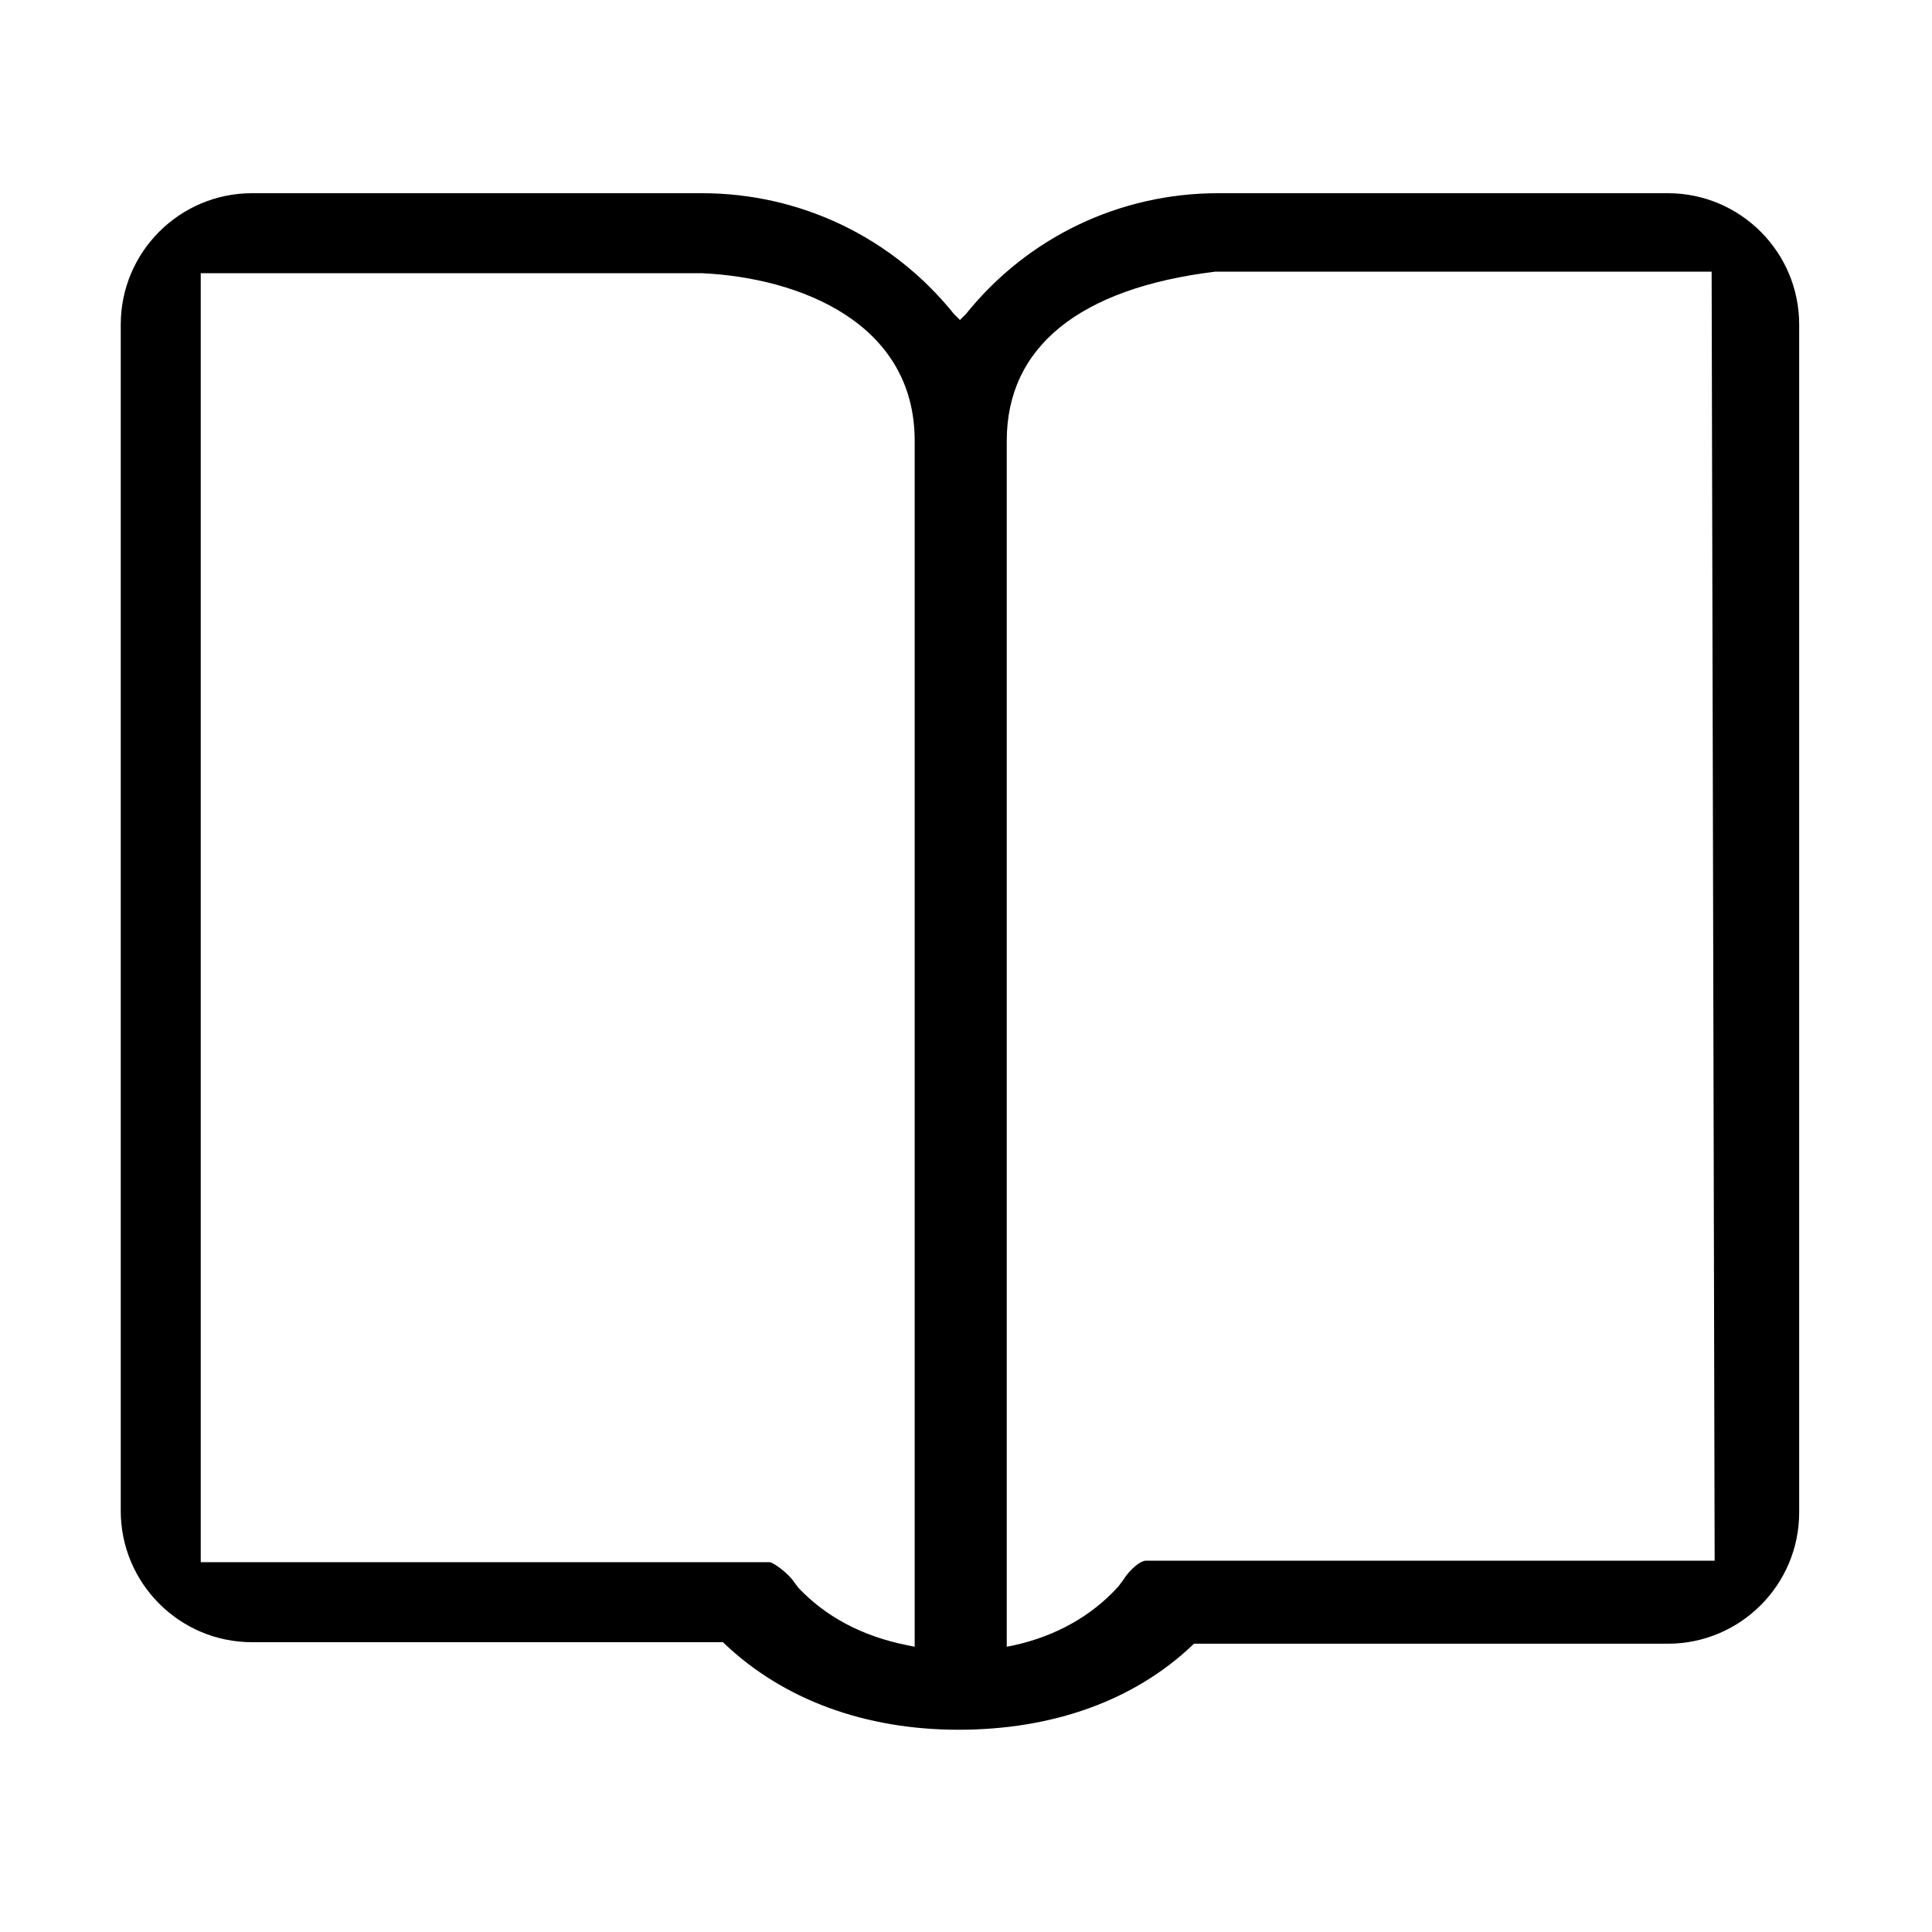
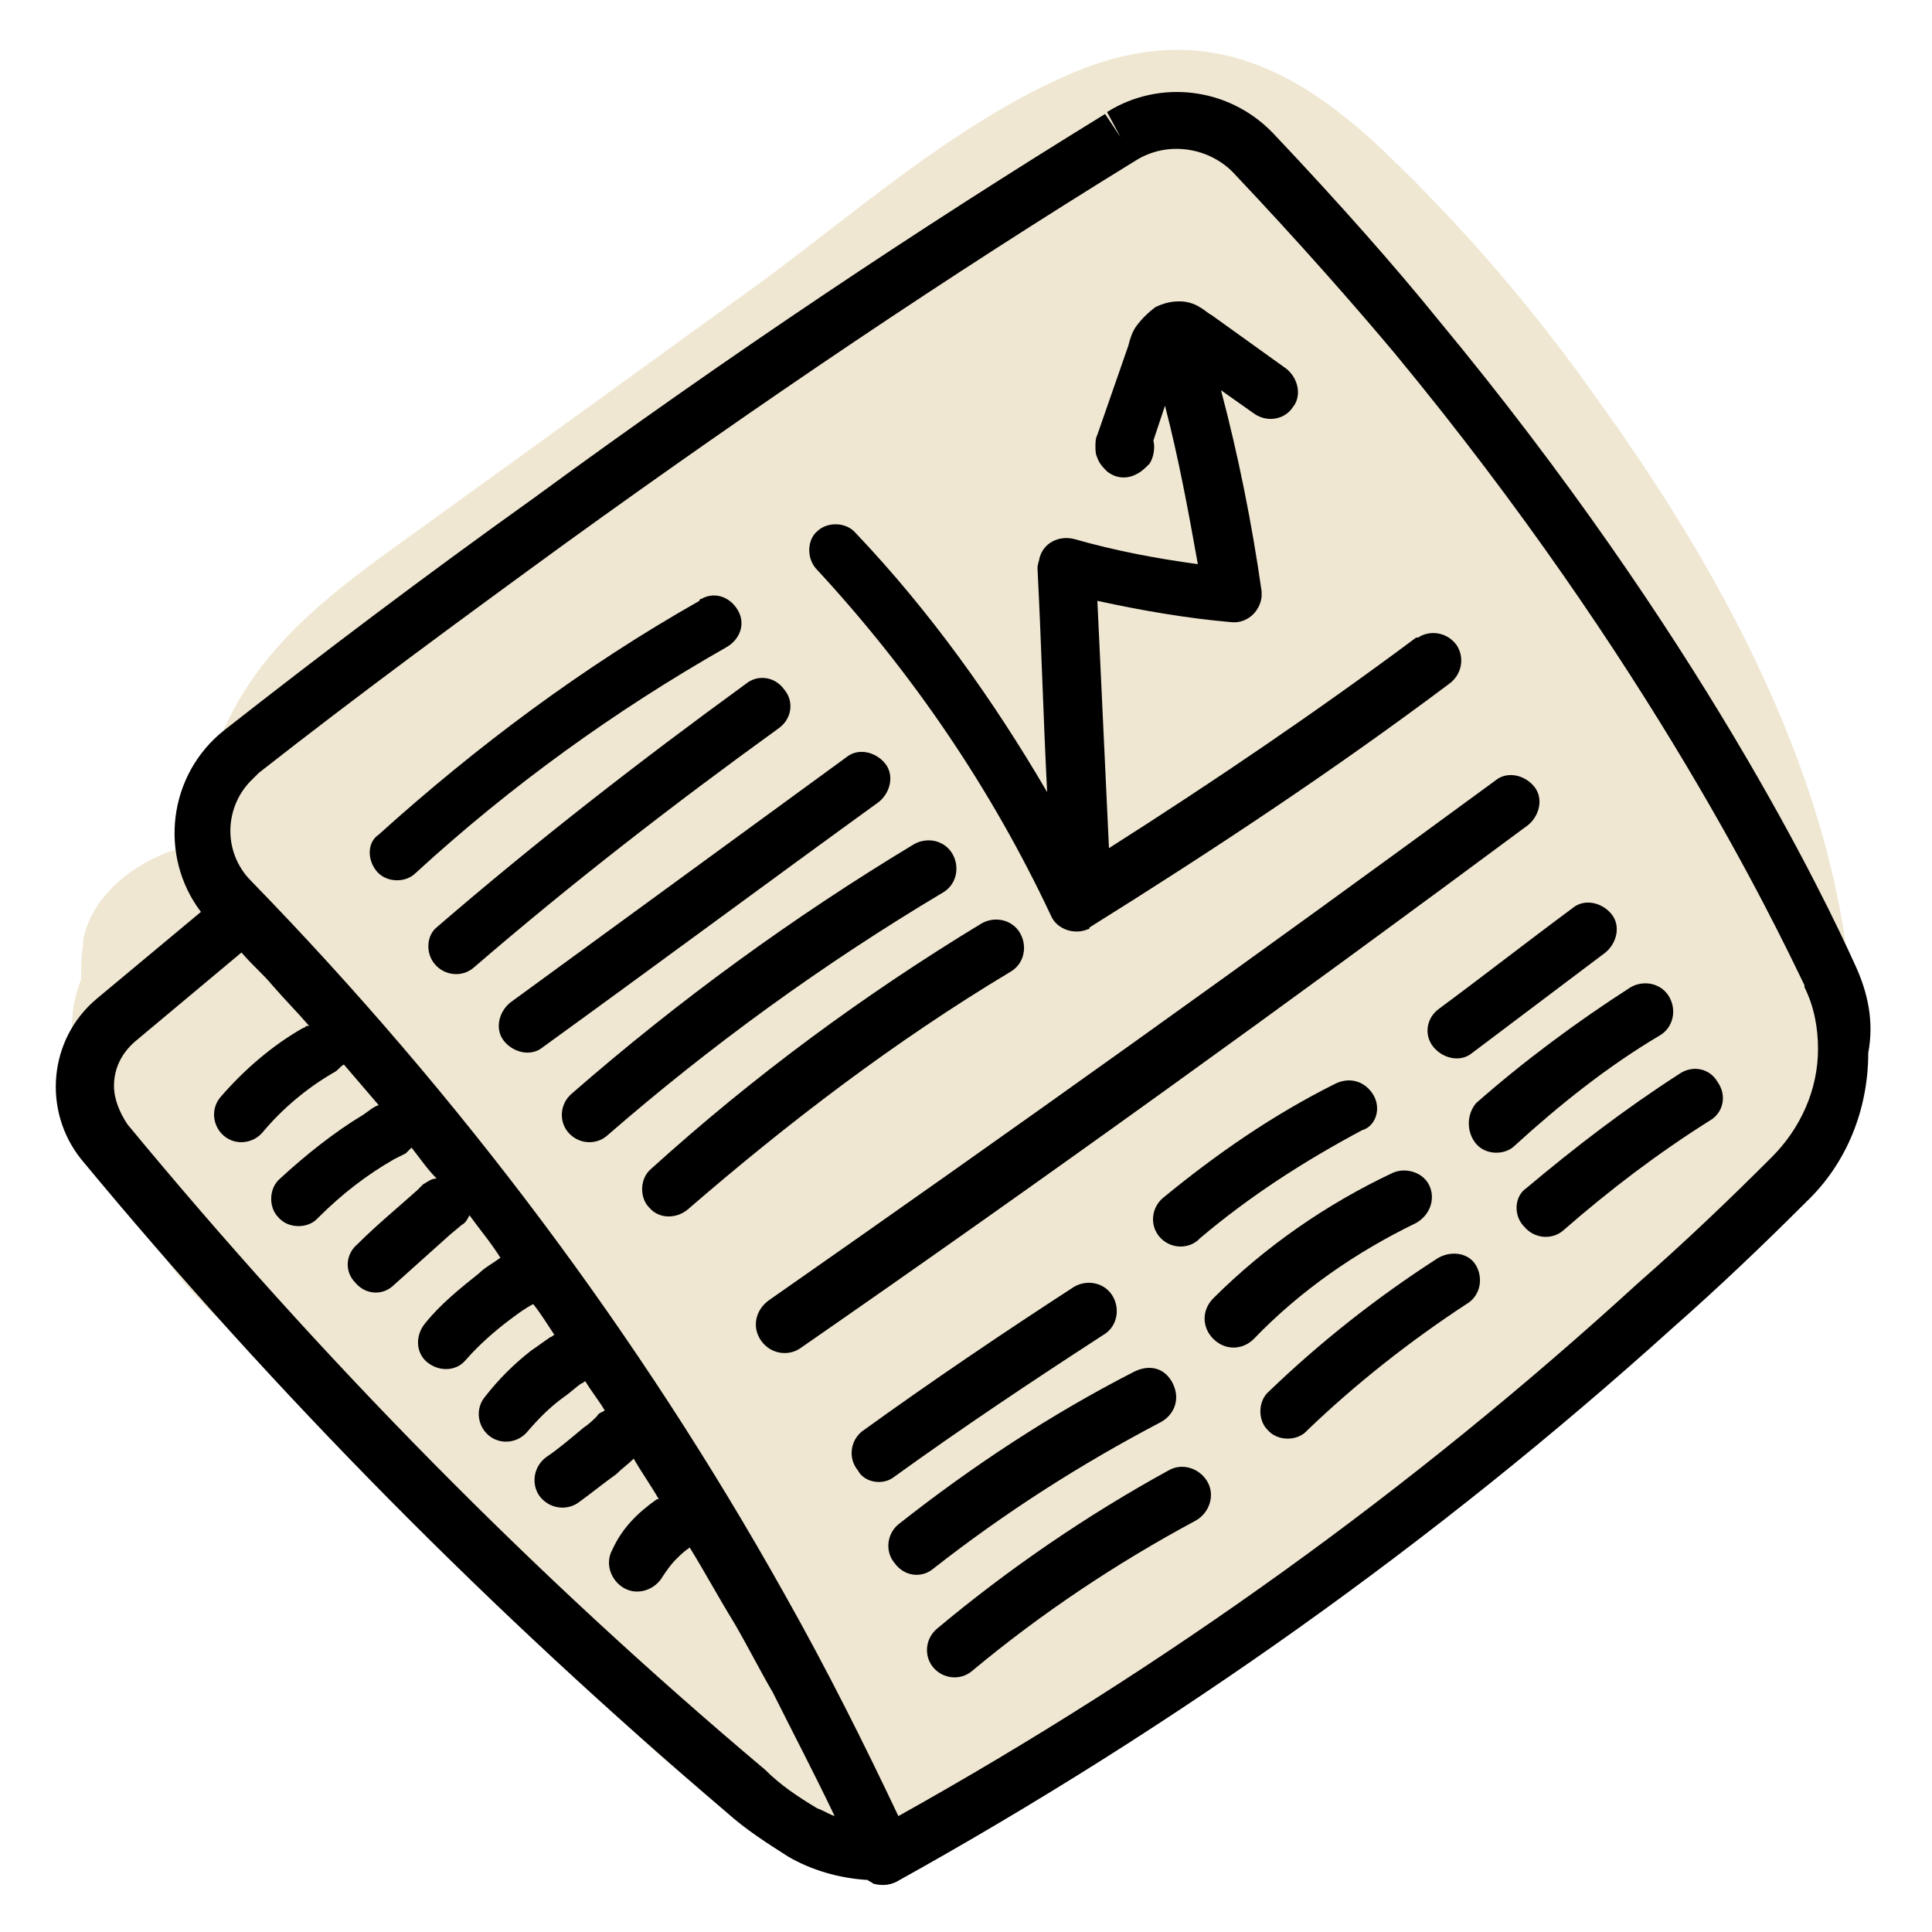
- <svg xmlns="http://www.w3.org/2000/svg" width="800px" height="800px" viewBox="0 0 1024 1024" fill="#000000" class="icon" version="1.1">
-   <path d="M508 916.8c-49.6 0-92.8-16-124-45.6l-0.8-0.8H133.6c-38.4 0-69.6-31.2-69.6-69.6V172c0-38.4 31.2-69.6 69.6-69.6h238.4c52 0 100.8 23.2 133.6 64l3.2 3.2 3.2-3.2c32.8-40.8 81.6-64 133.6-64h238.4c38.4 0 69.6 31.2 69.6 69.6v629.6c0 38.4-31.2 69.6-69.6 69.6H632.8l-0.8 0.8c-31.2 29.6-74.4 44.8-124 44.8z m136-772.8c-72 8.8-110.4 40-110.4 89.6v639.2l4-0.8c21.6-4.8 40.8-15.2 55.2-31.2l2.4-3.2c4-6.4 9.6-10.4 12-10.4h301.6l-1.6-683.2H644z m-220.8 697.6c14.4 15.2 33.6 25.6 57.6 30.4l4 0.8V233.6c0-62.4-60.8-86.4-112.8-88.8H106.4v683.2H408c1.6 0 9.6 5.6 12.8 10.4l2.4 3.2z" fill="" />
+ <svg xmlns="http://www.w3.org/2000/svg" width="800px" height="800px" viewBox="0 0 100 100" id="Layer_1" version="1.1" xml:space="preserve">
+   <style type="text/css">
+ 	.st0{fill:#EFE7D2;}
+ 	.st1{fill:none;}
+ </style>
+   <g>
+     <g id="fill">
+       <path class="st0" d="M82.7,20.7c-3.3-4.7-7.1-9.1-11.2-13c-5-4.7-9.9-6.7-16.5-3.7c-5.6,2.5-10.6,6.9-15.6,10.6l-17,12.3    c-4.7,3.4-9.5,6.5-11.4,12.4c-0.4,1.4-0.7,2.8-0.7,4.3c-0.3,0.1-0.5,0.2-0.8,0.3l-0.3,0.1h0L9,44c-2.1,0.7-4.3,2.4-4.7,4.7l0,0.2    c-0.1,0.6-0.1,1.2-0.1,1.8c-1,2.5-0.4,5.3,1.5,7.2c0.2,0.1,0.3,0.3,0.5,0.4c0.1,2,0.7,4,1.7,5.8c1.9,3.3,5,5.5,7.8,8    c3.1,2.7,6,5.5,8.9,8.4c5,5,10.7,14.5,18.7,14.5c4.2,0,7.6-2.7,10.9-5l10.6-7.4c6.8-4.7,13.7-9.3,20.3-14.3c3.3-2.3,5.9-5.4,7.7-9    c2-1.1,3.2-3.3,3.1-5.6C95.8,41.8,89.5,30.1,82.7,20.7z" />
+     </g>
+     <g id="line_copy">
+       <path class="st1" d="M15.9,53.1C16,53.1,16,53.1,15.9,53.1c-0.6-0.8-1.2-1.5-1.8-2.2l1.6,2.3C15.8,53.2,15.9,53.2,15.9,53.1z" />
+       <path class="st1" d="M19.7,57.3c-0.6-0.7-1.2-1.4-1.8-2.1c-0.1,0.2-0.3,0.3-0.5,0.4l1.5,2.1C19.1,57.6,19.4,57.4,19.7,57.3z" />
+       <path class="st1" d="M26,65.3c-0.5-0.7-1.1-1.5-1.6-2.2c-0.1,0.2-0.2,0.4-0.4,0.5l-0.6,0.5l1.4,2C25.2,65.8,25.6,65.5,26,65.3z" />
+       <path class="st1" d="M34.2,77.6C34.2,77.5,34.3,77.5,34.2,77.6c-0.3-0.7-0.8-1.4-1.2-2.1c-0.3,0.3-0.6,0.6-0.9,0.8l1.4,1.9    C33.7,78,33.9,77.7,34.2,77.6z" />
+       <path class="st1" d="M31.1,73.3c0.1-0.1,0.3-0.2,0.4-0.3c-0.3-0.5-0.7-1-1-1.5c-0.1,0.1-0.1,0.1-0.2,0.1c-0.3,0.2-0.6,0.5-0.9,0.7    l1.1,1.5C30.6,73.7,30.8,73.5,31.1,73.3z" />
+       <path class="st1" d="M22,61.4c0.2-0.2,0.4-0.3,0.7-0.3c-0.4-0.5-0.8-1.1-1.3-1.6c-0.1,0.1-0.2,0.2-0.3,0.3    c-0.2,0.1-0.4,0.2-0.6,0.3l1.1,1.6L22,61.4z" />
+       <path class="st1" d="M28.6,69.3c0.1,0,0.1-0.1,0.2-0.1c-0.4-0.5-0.7-1-1.1-1.6c-0.4,0.3-0.8,0.5-1.2,0.8l1.1,1.6    C27.9,69.7,28.3,69.5,28.6,69.3z" />
+       <path class="st1" d="M38.1,83.9c-0.8-1.3-1.5-2.7-2.3-3.9c-0.2,0.2-0.5,0.4-0.7,0.6l5,7C39.4,86.4,38.8,85.2,38.1,83.9z" />
+       <path d="M96,49.9c-1.5-3.3-8-17-21.6-33.4c-2.1-2.6-5-5.9-8.5-9.6c-2.3-2.4-5.9-2.8-8.6-1.1L58,7.1l-0.8-1.2    c-9.6,5.9-19.5,12.5-29.6,19.9c-5.6,4-10.9,8-16,12c-2.9,2.3-3.4,6.5-1.2,9.4c0,0,0,0,0,0l-5.4,4.5c-2.5,2.1-2.8,5.8-0.8,8.3    c10.1,12.2,21.3,23.5,33.4,33.8c1,0.9,2.1,1.6,3.2,2.3c1.2,0.7,2.6,1.1,4,1.2c0,0,0.1,0,0.1,0c0.1,0.1,0.2,0.1,0.3,0.2    c0.4,0.1,0.8,0.1,1.2-0.1c14.4-8,27.9-17.6,40.1-28.6c2.5-2.2,4.8-4.4,7-6.6c2.1-2,3.2-4.8,3.2-7.7C97,52.9,96.7,51.4,96,49.9    L96,49.9z M58.8,8.3L58.8,8.3c1.6-1,3.7-0.7,5,0.6c3.5,3.7,6.3,6.9,8.4,9.4c13.3,16.1,19.7,29.6,21.2,32.7l0,0.1    c0.5,1,0.7,2.1,0.7,3.2c0,2.1-0.9,4.1-2.4,5.6c-2.2,2.2-4.5,4.4-6.9,6.5C73.1,77.1,60.3,86.3,46.5,94c-1.8-3.8-3.7-7.6-5.9-11.5    C33.1,69.1,23.8,56.7,13,45.6c-1.5-1.5-1.4-3.9,0.1-5.3c0.1-0.1,0.2-0.2,0.3-0.3c5.1-4,10.4-7.9,15.9-11.9    C39.4,20.8,49.2,14.2,58.8,8.3z M5.9,56.2c0-0.9,0.4-1.7,1.1-2.3l5.5-4.6c0.5,0.6,1.1,1.1,1.6,1.7c0.6,0.7,1.3,1.4,1.9,2.1    c0,0-0.1,0-0.1,0c-0.1,0-0.1,0.1-0.2,0.1c-1.6,0.9-3.1,2.2-4.3,3.6c-0.5,0.6-0.4,1.5,0.2,2c0.6,0.5,1.5,0.4,2-0.2c0,0,0,0,0,0l0,0    c1-1.2,2.3-2.3,3.7-3.1c0,0,0,0,0,0c0.2-0.1,0.3-0.3,0.5-0.4c0.6,0.7,1.2,1.4,1.8,2.1c-0.3,0.1-0.5,0.3-0.8,0.5    c-1.5,0.9-3,2.1-4.3,3.3c-0.6,0.5-0.6,1.5-0.1,2c0.5,0.6,1.5,0.6,2,0.1c0,0,0,0,0.1-0.1l0,0c1.2-1.2,2.5-2.2,3.9-3    c0.2-0.1,0.4-0.2,0.6-0.3c0.1-0.1,0.2-0.2,0.3-0.3c0.4,0.5,0.8,1.1,1.3,1.6c-0.3,0-0.5,0.2-0.7,0.3l-0.3,0.3    c-1,0.9-2.1,1.8-3.1,2.8c-0.6,0.5-0.7,1.4-0.1,2c0.5,0.6,1.4,0.7,2,0.1l0,0l2.9-2.6l0.6-0.5c0.2-0.1,0.3-0.3,0.4-0.5    c0.5,0.7,1.1,1.4,1.6,2.2c-0.4,0.3-0.8,0.5-1.1,0.8c-1,0.8-2,1.6-2.8,2.6c-0.5,0.6-0.5,1.5,0.1,2c0.6,0.5,1.5,0.5,2-0.1l0,0    c0.7-0.8,1.5-1.5,2.3-2.1c0.4-0.3,0.8-0.6,1.2-0.8c0.4,0.5,0.7,1,1.1,1.6c-0.1,0-0.1,0.1-0.2,0.1c-0.3,0.2-0.7,0.5-1,0.7    c-0.9,0.7-1.7,1.5-2.4,2.4c-0.5,0.6-0.4,1.5,0.2,2s1.5,0.4,2-0.2l0,0c0.6-0.7,1.2-1.3,1.9-1.8c0.3-0.2,0.6-0.5,0.9-0.7    c0.1,0,0.1-0.1,0.2-0.1c0.3,0.5,0.7,1,1,1.5c-0.1,0.1-0.3,0.1-0.4,0.3c-0.2,0.2-0.4,0.4-0.7,0.6c-0.6,0.5-1.3,1.1-1.9,1.5    c-0.7,0.5-0.8,1.4-0.4,2c0.5,0.7,1.4,0.8,2,0.4l0,0c0.7-0.5,1.3-1,2-1.5c0.3-0.3,0.6-0.5,0.9-0.8c0.4,0.7,0.9,1.4,1.3,2.1    c0,0-0.1,0-0.1,0c-1,0.7-1.8,1.5-2.3,2.6c-0.4,0.7-0.1,1.6,0.6,2c0.7,0.4,1.6,0.1,2-0.6c0,0,0,0,0,0l0,0c0.2-0.3,0.4-0.6,0.7-0.9    c0.2-0.2,0.4-0.4,0.7-0.6c0.8,1.3,1.5,2.6,2.3,3.9c0.7,1.2,1.3,2.4,2,3.6c1.1,2.2,2.2,4.3,3.2,6.4c-0.3-0.1-0.6-0.3-0.9-0.4    c-1-0.6-1.9-1.2-2.7-2c-12-10.1-23-21.3-33-33.4C6.2,57.6,5.9,56.9,5.9,56.2z" />
+       <path d="M19.5,45.1c0.5,0.6,1.5,0.6,2,0.1l0,0c4.9-4.5,10.3-8.4,16.1-11.7c0.7-0.4,1-1.2,0.6-1.9c-0.4-0.7-1.2-1-1.9-0.6    c0,0-0.1,0-0.1,0.1c-6,3.4-11.5,7.5-16.6,12.1C19,43.6,19,44.5,19.5,45.1z" />
+       <path d="M22.5,49.9c0.5,0.6,1.4,0.7,2,0.2c0,0,0,0,0,0l0,0c5.1-4.4,10.4-8.5,15.8-12.4c0.7-0.5,0.8-1.4,0.3-2    c-0.5-0.7-1.4-0.8-2-0.3l0,0c-5.5,4-10.9,8.2-16,12.6C22.1,48.4,22,49.3,22.5,49.9C22.5,49.9,22.5,49.9,22.5,49.9z" />
+       <path d="M45.5,41.5c0.6-0.5,0.8-1.4,0.3-2c-0.5-0.6-1.4-0.8-2-0.3L26.4,51.9c-0.6,0.5-0.8,1.4-0.3,2c0.5,0.6,1.4,0.8,2,0.3l0,0    C33.9,50,39.7,45.7,45.5,41.5z" />
+       <path d="M48.8,46.2c0.7-0.4,0.9-1.3,0.5-2c-0.4-0.7-1.3-0.9-2-0.5c-6.3,3.8-12.2,8.1-17.7,12.9c-0.6,0.5-0.7,1.4-0.2,2    c0.5,0.6,1.4,0.7,2,0.2l0,0l0,0C36.8,54.1,42.6,49.9,48.8,46.2z" />
+       <path d="M52.3,50.3c0.7-0.4,0.9-1.3,0.5-2c-0.4-0.7-1.3-0.9-2-0.5c-6.1,3.7-11.8,7.9-17.1,12.7c-0.6,0.5-0.6,1.5-0.1,2    c0.5,0.6,1.4,0.6,2,0.1l0,0C40.8,58.1,46.3,53.9,52.3,50.3z" />
+       <path d="M39.4,69.4c0.5,0.7,1.4,0.8,2,0.4l0,0c12.7-8.8,25.3-17.9,37.7-27.1c0.6-0.5,0.8-1.4,0.3-2c-0.5-0.6-1.4-0.8-2-0.3    C65,49.5,52.4,58.5,39.8,67.3C39.1,67.8,38.9,68.7,39.4,69.4z" />
+       <path d="M46.2,76.5c3.6-2.6,7.2-5,10.9-7.4c0.7-0.4,0.9-1.3,0.5-2c-0.4-0.7-1.3-0.9-2-0.5c0,0,0,0,0,0c-3.7,2.4-7.4,4.9-11,7.5    c-0.6,0.5-0.7,1.4-0.2,2C44.7,76.7,45.6,76.9,46.2,76.5z" />
+       <path d="M48.3,81.2c3.7-2.9,7.6-5.4,11.8-7.6c0.7-0.4,1-1.2,0.6-2s-1.2-1-2-0.6c-4.3,2.2-8.4,4.9-12.2,7.9c-0.6,0.5-0.7,1.4-0.2,2    C46.8,81.6,47.7,81.7,48.3,81.2L48.3,81.2L48.3,81.2z" />
+       <path d="M60.5,76.1c-4.2,2.3-8.3,5.1-12,8.2c-0.6,0.5-0.7,1.4-0.2,2c0.5,0.6,1.4,0.7,2,0.2l0,0c3.6-3,7.5-5.6,11.6-7.8    c0.7-0.4,1-1.3,0.6-2C62.1,76,61.2,75.7,60.5,76.1z" />
+       <path d="M71.1,56.7c-0.4-0.7-1.2-1-2-0.6c0,0,0,0,0,0c-3.2,1.6-6.1,3.6-8.9,5.9c-0.6,0.5-0.7,1.4-0.2,2c0.5,0.6,1.4,0.7,2,0.2    c0,0,0,0,0.1-0.1l0,0c2.6-2.2,5.4-4,8.4-5.6C71.2,58.3,71.5,57.4,71.1,56.7z" />
+       <path d="M73.3,63.3c0.7-0.4,1-1.2,0.7-1.9c-0.3-0.7-1.2-1-1.9-0.7c-3.4,1.6-6.6,3.8-9.3,6.5c-0.6,0.6-0.6,1.5,0,2.1    c0.6,0.6,1.5,0.6,2.1,0l0,0C67.3,66.8,70.2,64.8,73.3,63.3z" />
+       <path d="M74.3,65.2c-3.1,2-6,4.3-8.6,6.8c-0.6,0.5-0.6,1.5-0.1,2c0.5,0.6,1.5,0.6,2,0.1c0,0,0,0,0.1-0.1l0,0    c2.5-2.4,5.3-4.6,8.2-6.5c0.7-0.4,0.9-1.3,0.5-2S75,64.7,74.3,65.2C74.3,65.2,74.3,65.2,74.3,65.2L74.3,65.2z" />
+       <path d="M74.2,54.2c0.5,0.6,1.4,0.8,2,0.3l0,0l6.9-5.2c0.6-0.5,0.8-1.4,0.3-2c-0.5-0.6-1.4-0.8-2-0.3l0,0    c-2.3,1.7-4.6,3.5-6.9,5.2C73.8,52.7,73.7,53.6,74.2,54.2z" />
+       <path d="M76.4,59.2c0.5,0.6,1.5,0.6,2,0.1c0,0,0,0,0,0l0,0c2.3-2.1,4.8-4.1,7.5-5.7c0.7-0.4,0.9-1.3,0.5-2c-0.4-0.7-1.3-0.9-2-0.5    c-2.8,1.8-5.5,3.8-8,6C75.9,57.7,75.9,58.6,76.4,59.2C76.4,59.2,76.4,59.2,76.4,59.2z" />
+       <path d="M78.9,63.5c0.5,0.6,1.4,0.7,2,0.2c0,0,0,0,0,0l0,0c2.4-2.1,4.9-4,7.6-5.7c0.7-0.4,0.9-1.3,0.4-2c-0.4-0.7-1.3-0.9-2-0.4    c-2.8,1.8-5.4,3.8-7.9,5.9C78.4,61.9,78.3,62.9,78.9,63.5z" />
+       <polygon points="61.1,15.6 61.1,15.6 61.1,15.6   " />
+       <polygon points="57.3,24.4 57.3,24.4 57.3,24.4   " />
+       <path d="M42.3,29.5c4.9,5.3,9,11.3,12.1,17.9c0.3,0.7,1.2,1,1.9,0.7c0,0,0.1,0,0.1-0.1C62.8,44,69,39.9,75,35.4    c0.7-0.5,0.8-1.4,0.4-2c-0.5-0.7-1.4-0.8-2-0.4c0,0,0,0-0.1,0c-5.1,3.8-10.4,7.4-15.9,10.9c-0.2-4.3-0.4-8.5-0.6-12.8    c2.3,0.5,4.6,0.9,6.9,1.1c0.8,0.1,1.5-0.5,1.6-1.3c0-0.1,0-0.2,0-0.3c-0.5-3.5-1.2-7-2.1-10.4l1.7,1.2c0.7,0.5,1.6,0.3,2-0.3    c0.5-0.6,0.3-1.5-0.3-2l-3.9-2.8l0,0c-0.2-0.1-0.4-0.3-0.6-0.4c-0.3-0.2-0.7-0.3-1-0.3h-0.1c-0.4,0-0.8,0.1-1.2,0.3    c-0.4,0.3-0.7,0.6-1,1c-0.2,0.3-0.3,0.6-0.4,1l-1.6,4.6l0,0c-0.1,0.2-0.1,0.4-0.1,0.6c0,0.2,0,0.4,0.1,0.6    c0.1,0.3,0.3,0.5,0.5,0.7c0.5,0.4,1.1,0.4,1.6,0.1c0.2-0.1,0.4-0.3,0.6-0.5c0.2-0.3,0.3-0.8,0.2-1.2l0.6-1.8    c0.7,2.7,1.2,5.4,1.7,8.2c-2.2-0.3-4.3-0.7-6.4-1.3c-0.8-0.2-1.6,0.2-1.8,1c0,0.1-0.1,0.3-0.1,0.5c0.2,3.9,0.3,7.7,0.5,11.6    c-2.8-4.8-6.1-9.4-9.9-13.4c-0.5-0.6-1.5-0.6-2-0.1C41.8,27.9,41.7,28.9,42.3,29.5C42.3,29.4,42.3,29.5,42.3,29.5z" />
+     </g>
+   </g>
</svg>
